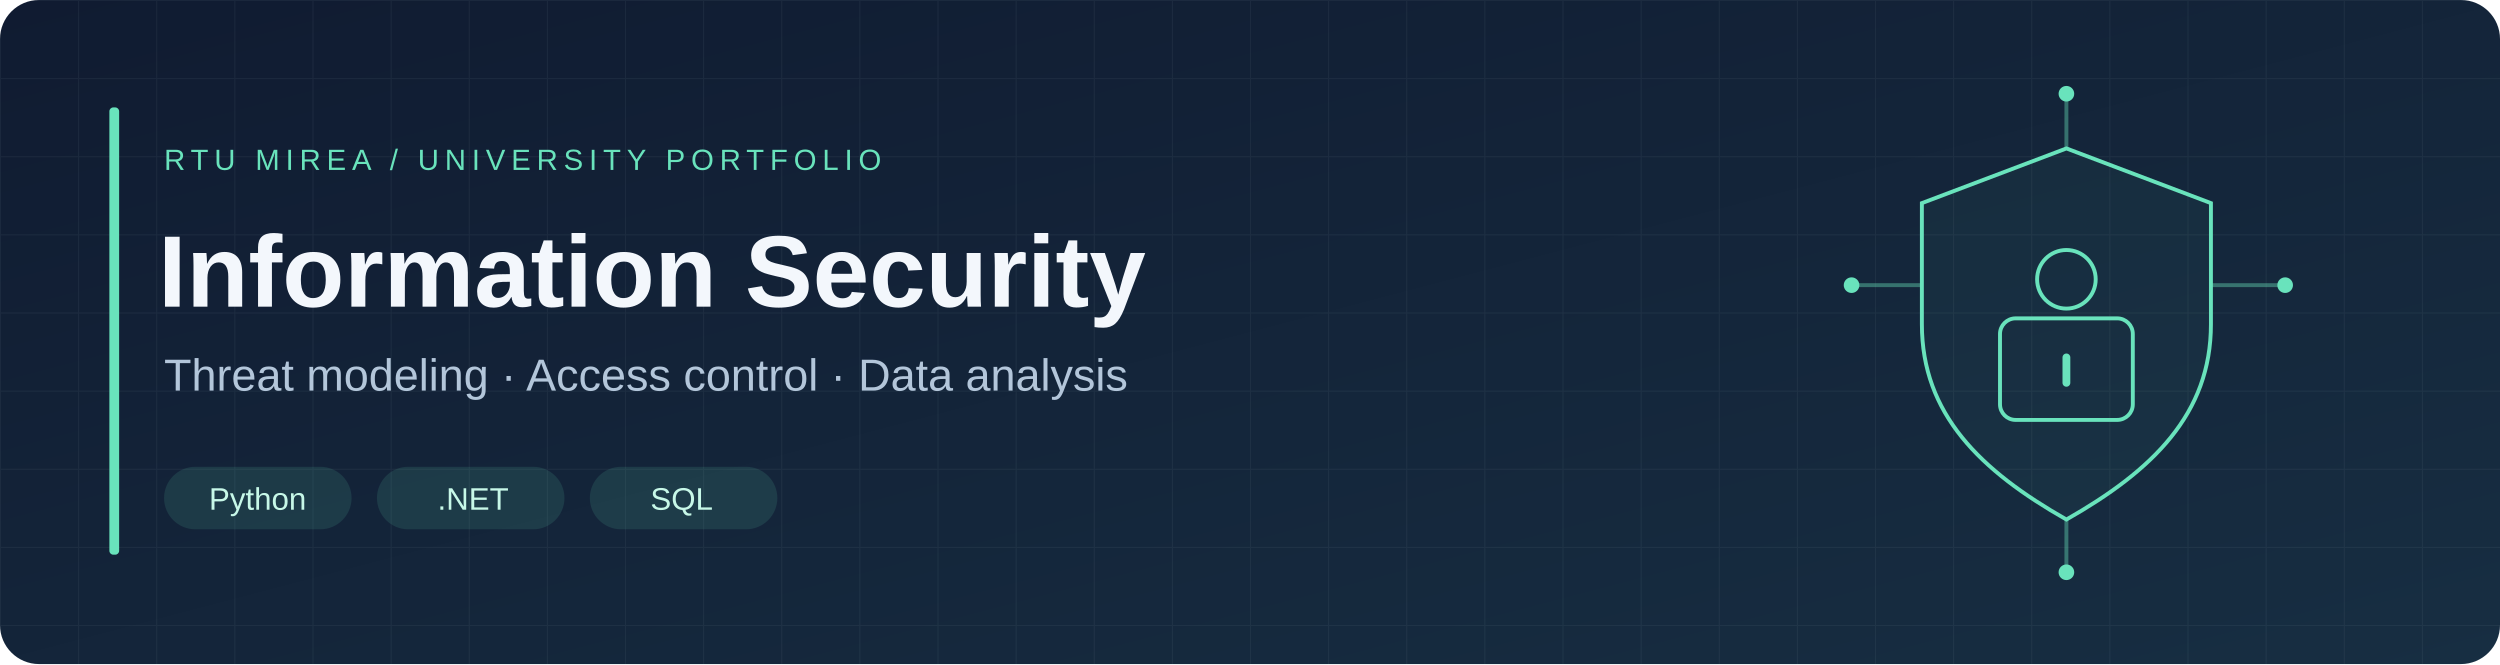
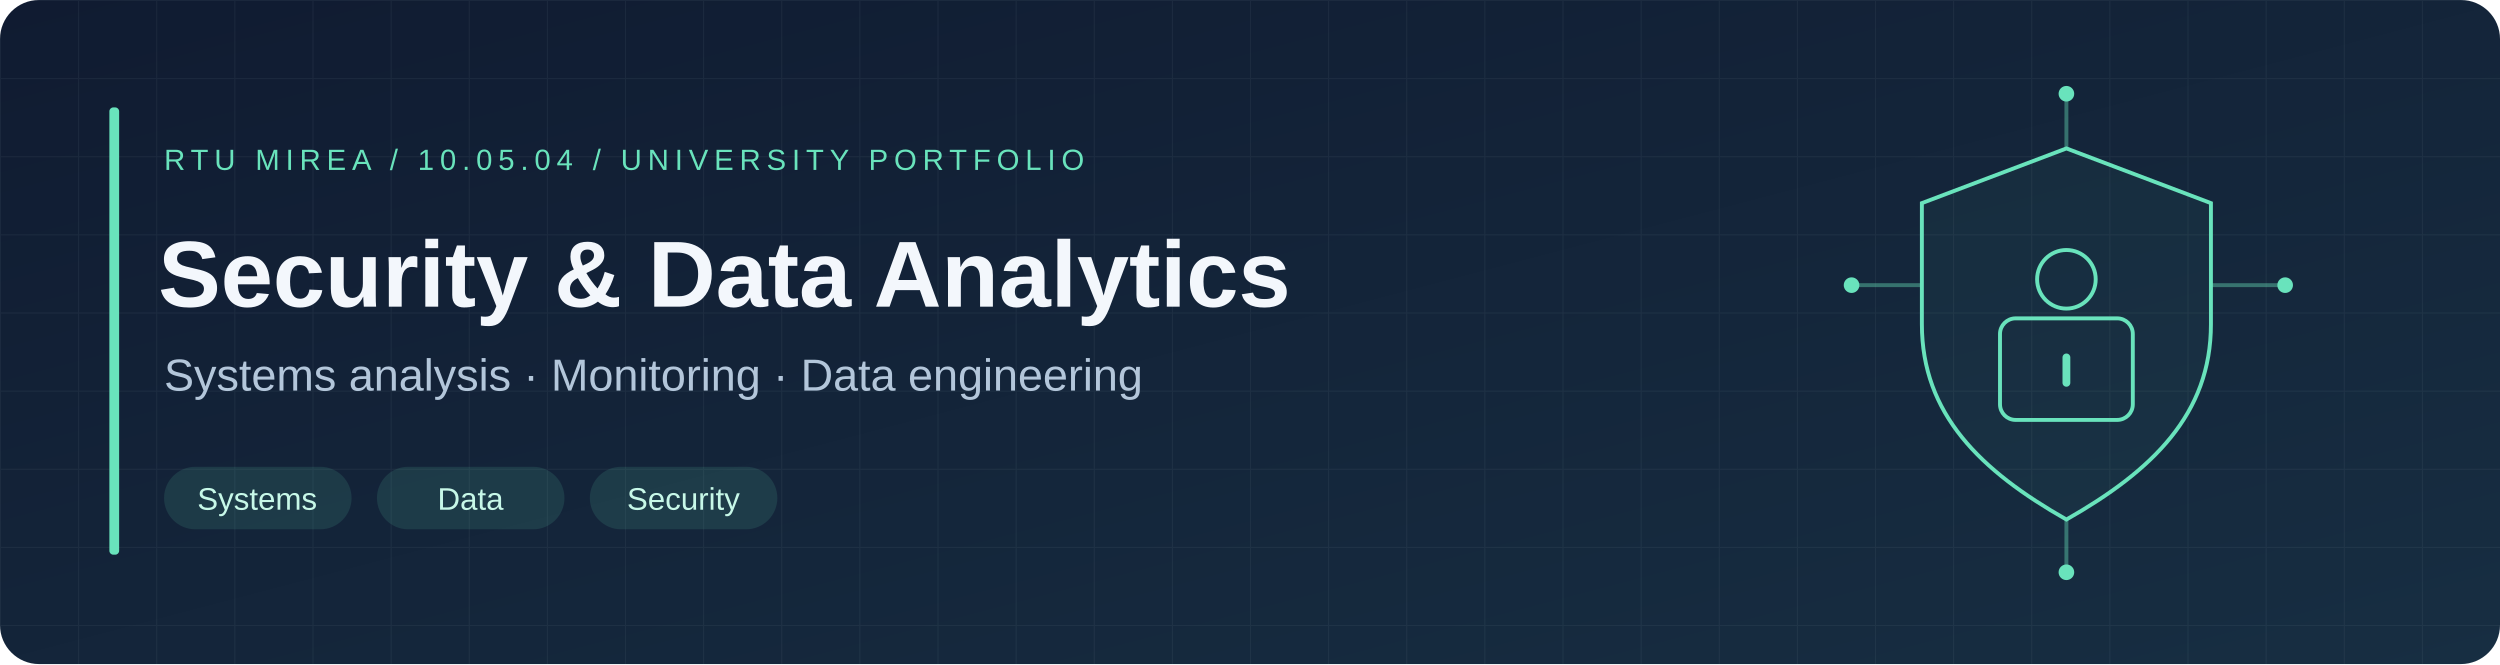
<svg xmlns="http://www.w3.org/2000/svg" width="1280" height="340" viewBox="0 0 1280 340" role="img" aria-labelledby="title desc">
  <defs>
    <linearGradient id="bg" x2="1" y2="1">
      <stop stop-color="#101b31" />
      <stop offset="1" stop-color="#172e42" />
    </linearGradient>
    <pattern id="grid" width="40" height="40" patternUnits="userSpaceOnUse">
      <path d="M40 0H0V40" fill="none" stroke="#e0f2ff" stroke-opacity=".05" />
    </pattern>
  </defs>
  <rect width="1280" height="340" rx="20" fill="url(#bg)" />
  <rect width="1280" height="340" rx="20" fill="url(#grid)" />
  <rect x="56" y="55" width="5" height="229" rx="2" fill="#69e3bc" />
-   <text x="84" y="87" fill="#69e3bc" font-family="Segoe UI,Arial,sans-serif" font-size="15" letter-spacing="3">RTU MIREA / UNIVERSITY PORTFOLIO</text>
-   <text x="81" y="157" fill="#f3f7fc" font-family="Segoe UI,Arial,sans-serif" font-weight="700" font-size="52">Information Security</text>
-   <text x="84" y="200" fill="#b3c6da" font-family="Segoe UI,Arial,sans-serif" font-size="23">Threat modeling · Access control · Data analysis</text>
+   <text x="84" y="87" fill="#69e3bc" font-family="Segoe UI,Arial,sans-serif" font-size="15" letter-spacing="3">RTU MIREA / 10.05.04 / UNIVERSITY PORTFOLIO</text>
+   <text x="81" y="157" fill="#f3f7fc" font-family="Segoe UI,Arial,sans-serif" font-weight="700" font-size="48">Security &amp; Data Analytics</text>
+   <text x="84" y="200" fill="#b3c6da" font-family="Segoe UI,Arial,sans-serif" font-size="23">Systems analysis · Monitoring · Data engineering</text>
  <g fill="#69e3bc" fill-opacity=".12">
    <rect x="84" y="239" width="96" height="32" rx="16" />
    <rect x="193" y="239" width="96" height="32" rx="16" />
    <rect x="302" y="239" width="96" height="32" rx="16" />
  </g>
  <g fill="#c7f8e8" font-family="Segoe UI,Arial,sans-serif" font-size="16">
-     <text x="107" y="261">Python</text>
-     <text x="224" y="261">.NET</text>
-     <text x="333" y="261">SQL</text>
+     <text x="101" y="261">Systems</text>
+     <text x="224" y="261">Data</text>
+     <text x="321" y="261">Security</text>
  </g>
  <g transform="translate(982 76)" fill="none" stroke="#69e3bc" stroke-width="2">
    <path d="M76 0 150 28v62c0 46-30 75-74 100C32 165 2 136 2 90V28Z" fill="#69e3bc" fill-opacity=".04" />
    <circle cx="76" cy="67" r="15" />
    <rect x="42" y="87" width="68" height="52" rx="8" />
    <path d="M76 107v13" stroke-width="4" stroke-linecap="round" />
    <path d="M-34 70H2m148 0h38M76-28V0m0 190v27" stroke-opacity=".4" />
    <g fill="#69e3bc" stroke="none">
      <circle cx="-34" cy="70" r="4" />
      <circle cx="188" cy="70" r="4" />
      <circle cx="76" cy="-28" r="4" />
      <circle cx="76" cy="217" r="4" />
    </g>
  </g>
</svg>
